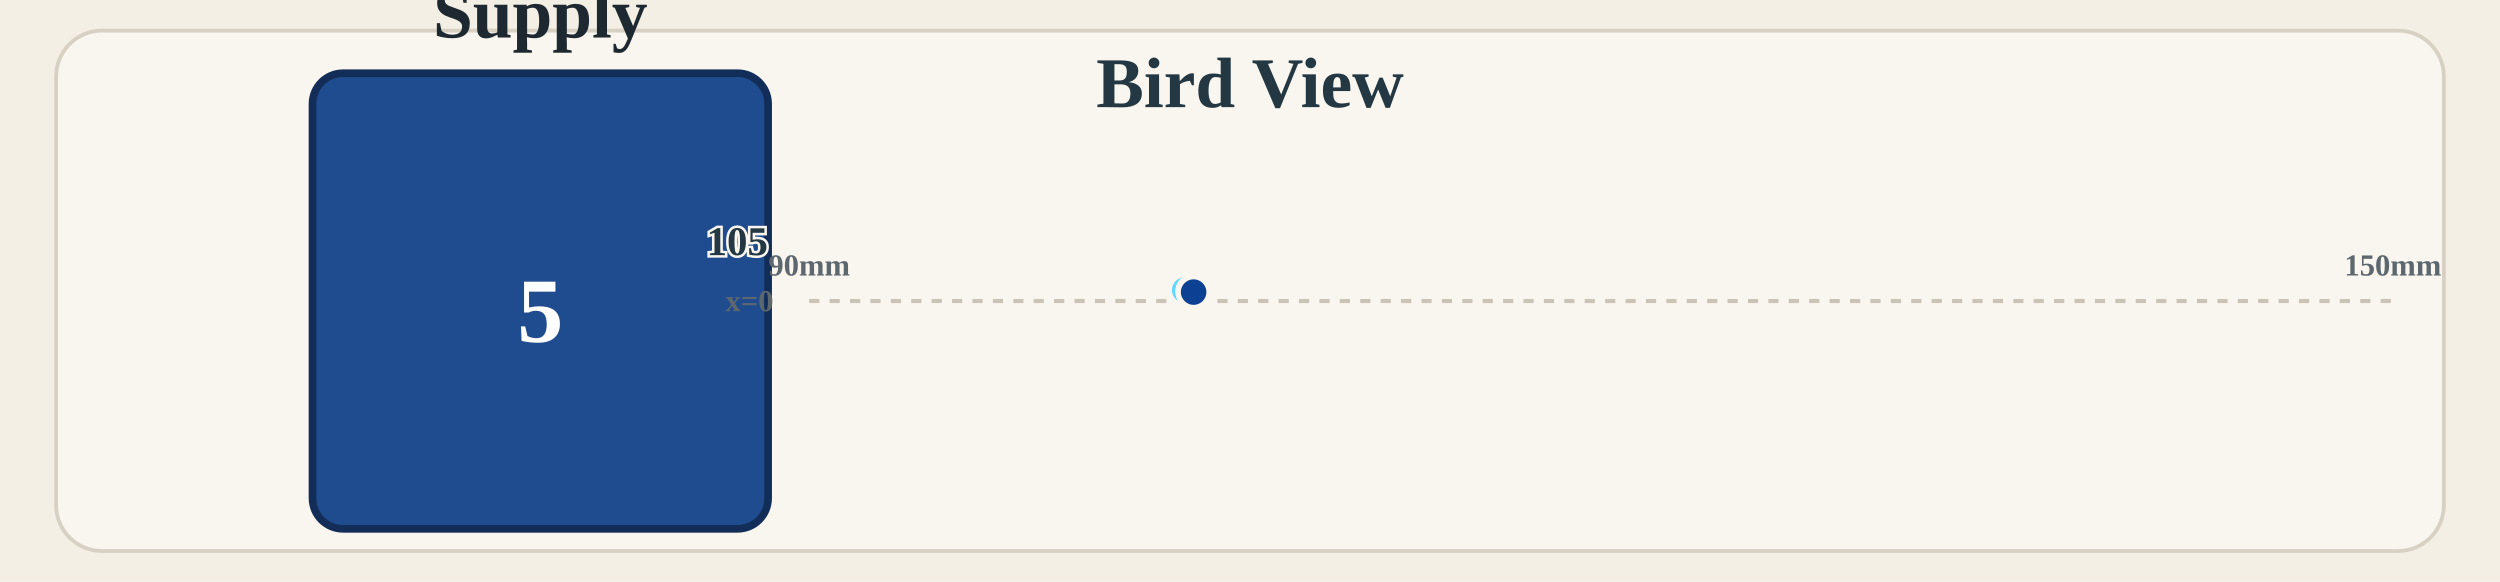
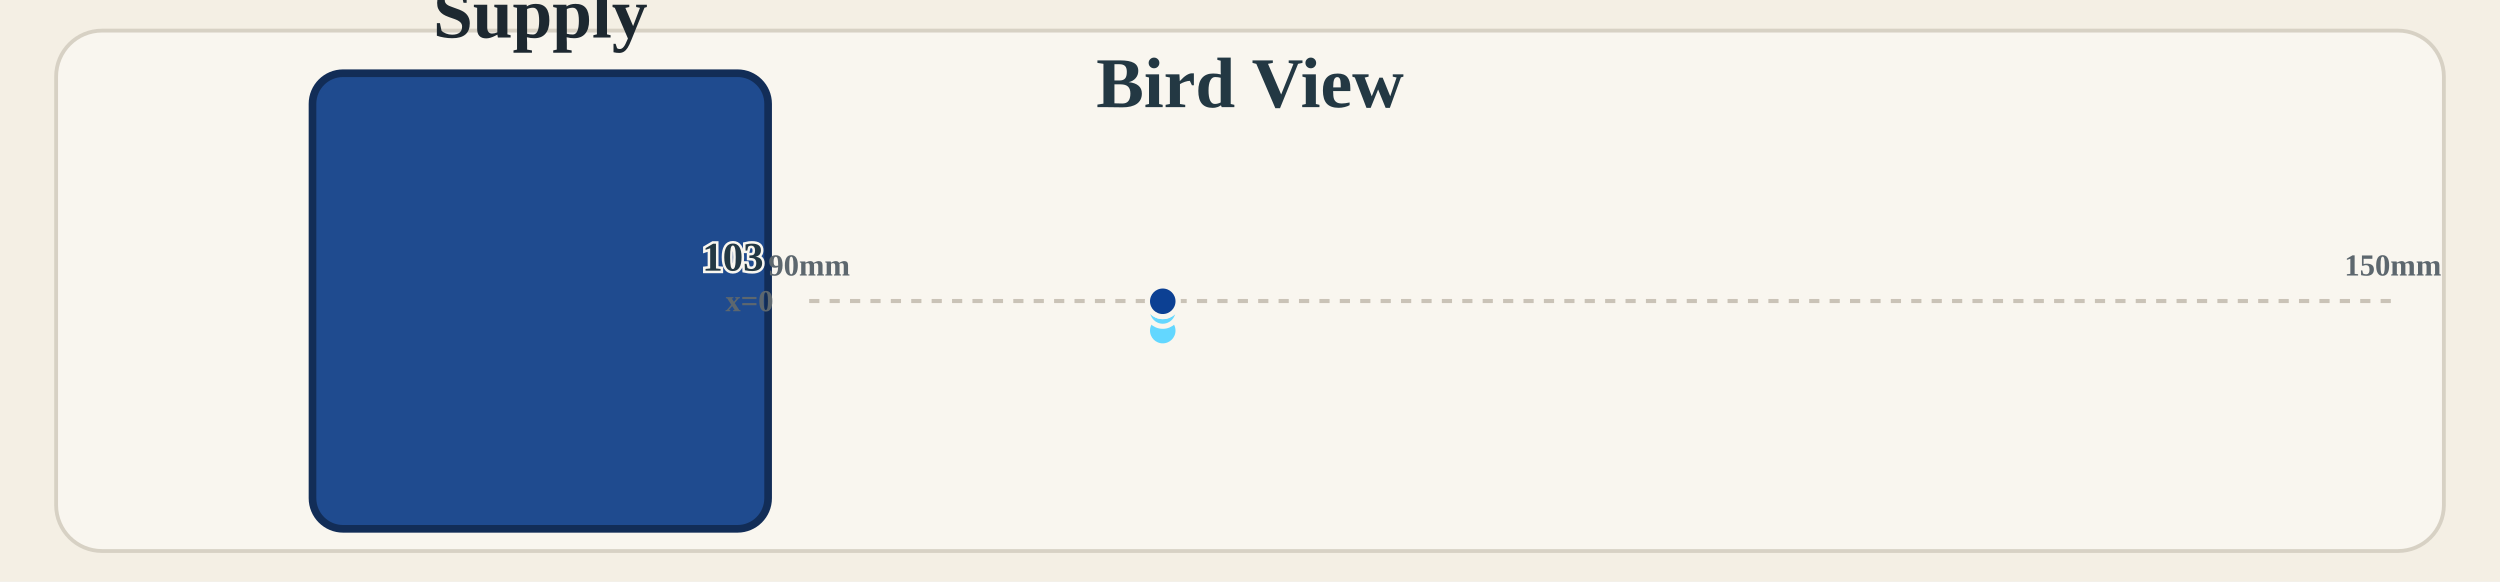
<svg xmlns="http://www.w3.org/2000/svg" width="980" height="228" viewBox="0 0 980 228">
  <rect width="100%" height="100%" fill="#f4efe4" />
  <rect x="22" y="12" width="936" height="204" rx="18" fill="#f9f6ef" stroke="#d7d1c4" stroke-width="1.5" />
  <text x="490.0" y="42.0" text-anchor="middle" font-size="28" font-weight="900" fill="#233843">Bird View</text>
  <rect x="122.5" y="28.7" width="178.6" height="178.6" fill="#1f4b8f" stroke="#122d57" stroke-width="3" rx="12.0" />
  <text x="211.8" y="14.7" text-anchor="middle" font-size="28" font-weight="600" fill="#1d2830">Supply</text>
-   <text x="211.8" y="134.0" text-anchor="middle" font-size="36.0" font-weight="700" fill="#ffffff">5</text>
  <line x1="317.2" y1="118.0" x2="938.0" y2="118.0" stroke="#b7aea0" stroke-width="1.6" stroke-dasharray="4 4" opacity="0.7" />
  <text x="317.2" y="108.0" text-anchor="middle" font-size="12" font-weight="600" fill="#5d676e">90mm</text>
  <text x="938.0" y="108.0" text-anchor="middle" font-size="12" font-weight="600" fill="#5d676e">150mm</text>
  <text x="303.2" y="122.0" text-anchor="end" font-size="12" font-weight="700" fill="#5d676e">x=0</text>
-   <circle class="step-history-dot" data-trend="unknown" cx="464.4" cy="113.7" r="6.0" fill="#63d7ff" fill-opacity="0.98" stroke="#f9f6ef" stroke-width="2" />
-   <circle class="step-history-dot" data-trend="neutral" cx="464.4" cy="113.7" r="6.0" fill="#63d7ff" fill-opacity="0.98" stroke="#f9f6ef" stroke-width="2" />
-   <circle class="step-history-dot" data-trend="neutral" cx="464.4" cy="113.7" r="6.0" fill="#63d7ff" fill-opacity="0.98" stroke="#f9f6ef" stroke-width="2" />
-   <circle class="step-history-dot" data-trend="neutral" cx="464.3" cy="113.7" r="6.0" fill="#63d7ff" fill-opacity="0.98" stroke="#f9f6ef" stroke-width="2" />
-   <circle class="step-history-dot" data-trend="neutral" cx="464.3" cy="113.7" r="6.0" fill="#63d7ff" fill-opacity="0.98" stroke="#f9f6ef" stroke-width="2" />
-   <circle class="step-history-dot" data-trend="neutral" cx="464.4" cy="113.7" r="6.0" fill="#63d7ff" fill-opacity="0.98" stroke="#f9f6ef" stroke-width="2" />
-   <circle class="step-history-dot" data-trend="neutral" cx="464.4" cy="113.7" r="6.0" fill="#63d7ff" fill-opacity="0.98" stroke="#f9f6ef" stroke-width="2" />
-   <circle class="step-history-dot" data-trend="neutral" cx="464.4" cy="113.7" r="6.0" fill="#63d7ff" fill-opacity="0.98" stroke="#f9f6ef" stroke-width="2" />
-   <circle class="step-history-dot" data-trend="neutral" cx="464.4" cy="113.7" r="6.0" fill="#63d7ff" fill-opacity="0.98" stroke="#f9f6ef" stroke-width="2" />
-   <circle class="step-history-dot" data-trend="neutral" cx="464.4" cy="113.7" r="6.0" fill="#63d7ff" fill-opacity="0.98" stroke="#f9f6ef" stroke-width="2" />
-   <circle class="step-history-dot" data-trend="neutral" cx="464.4" cy="113.7" r="6.0" fill="#63d7ff" fill-opacity="0.98" stroke="#f9f6ef" stroke-width="2" />
-   <circle class="step-history-dot" data-trend="neutral" cx="464.4" cy="113.7" r="6.0" fill="#63d7ff" fill-opacity="0.98" stroke="#f9f6ef" stroke-width="2" />
-   <circle class="step-history-dot" data-trend="neutral" cx="464.4" cy="113.7" r="6.0" fill="#63d7ff" fill-opacity="0.98" stroke="#f9f6ef" stroke-width="2" />
-   <circle class="step-history-dot" data-trend="neutral" cx="464.4" cy="113.7" r="6.0" fill="#63d7ff" fill-opacity="0.98" stroke="#f9f6ef" stroke-width="2" />
-   <circle class="step-history-dot" data-trend="neutral" cx="468.9" cy="114.6" r="6.0" fill="#63d7ff" fill-opacity="0.98" stroke="#f9f6ef" stroke-width="2" />
-   <circle class="step-history-dot" data-trend="neutral" cx="468.2" cy="114.3" r="6.0" fill="#63d7ff" fill-opacity="0.98" stroke="#f9f6ef" stroke-width="2" />
-   <circle class="step-history-dot" data-trend="neutral" cx="467.7" cy="114.2" r="6.0" fill="#63d7ff" fill-opacity="0.98" stroke="#f9f6ef" stroke-width="2" />
-   <circle class="step-history-dot" data-trend="neutral" cx="467.9" cy="114.5" r="6.0" fill="#0b3d91" fill-opacity="0.98" stroke="#f9f6ef" stroke-width="2" />
-   <text x="289.0" y="100.0" text-anchor="middle" font-size="16" font-weight="600" fill="#233843" stroke="#f9f6ef" stroke-width="2" paint-order="stroke">105</text>
+   <circle class="step-history-dot" data-trend="unknown" cx="455.8" cy="129.6" r="6.0" fill="#63d7ff" fill-opacity="0.98" stroke="#f9f6ef" stroke-width="2" />
+   <circle class="step-history-dot" data-trend="neutral" cx="455.8" cy="129.6" r="6.0" fill="#63d7ff" fill-opacity="0.98" stroke="#f9f6ef" stroke-width="2" />
+   <circle class="step-history-dot" data-trend="neutral" cx="455.8" cy="121.9" r="6.0" fill="#63d7ff" fill-opacity="0.98" stroke="#f9f6ef" stroke-width="2" />
+   <circle class="step-history-dot" data-trend="neutral" cx="455.8" cy="118.1" r="6.0" fill="#63d7ff" fill-opacity="0.98" stroke="#f9f6ef" stroke-width="2" />
+   <circle class="step-history-dot" data-trend="neutral" cx="455.8" cy="118.1" r="6.0" fill="#0b3d91" fill-opacity="0.98" stroke="#f9f6ef" stroke-width="2" />
+   <text x="287.3" y="106.1" text-anchor="middle" font-size="16" font-weight="600" fill="#233843" stroke="#f9f6ef" stroke-width="2" paint-order="stroke">103</text>
</svg>
